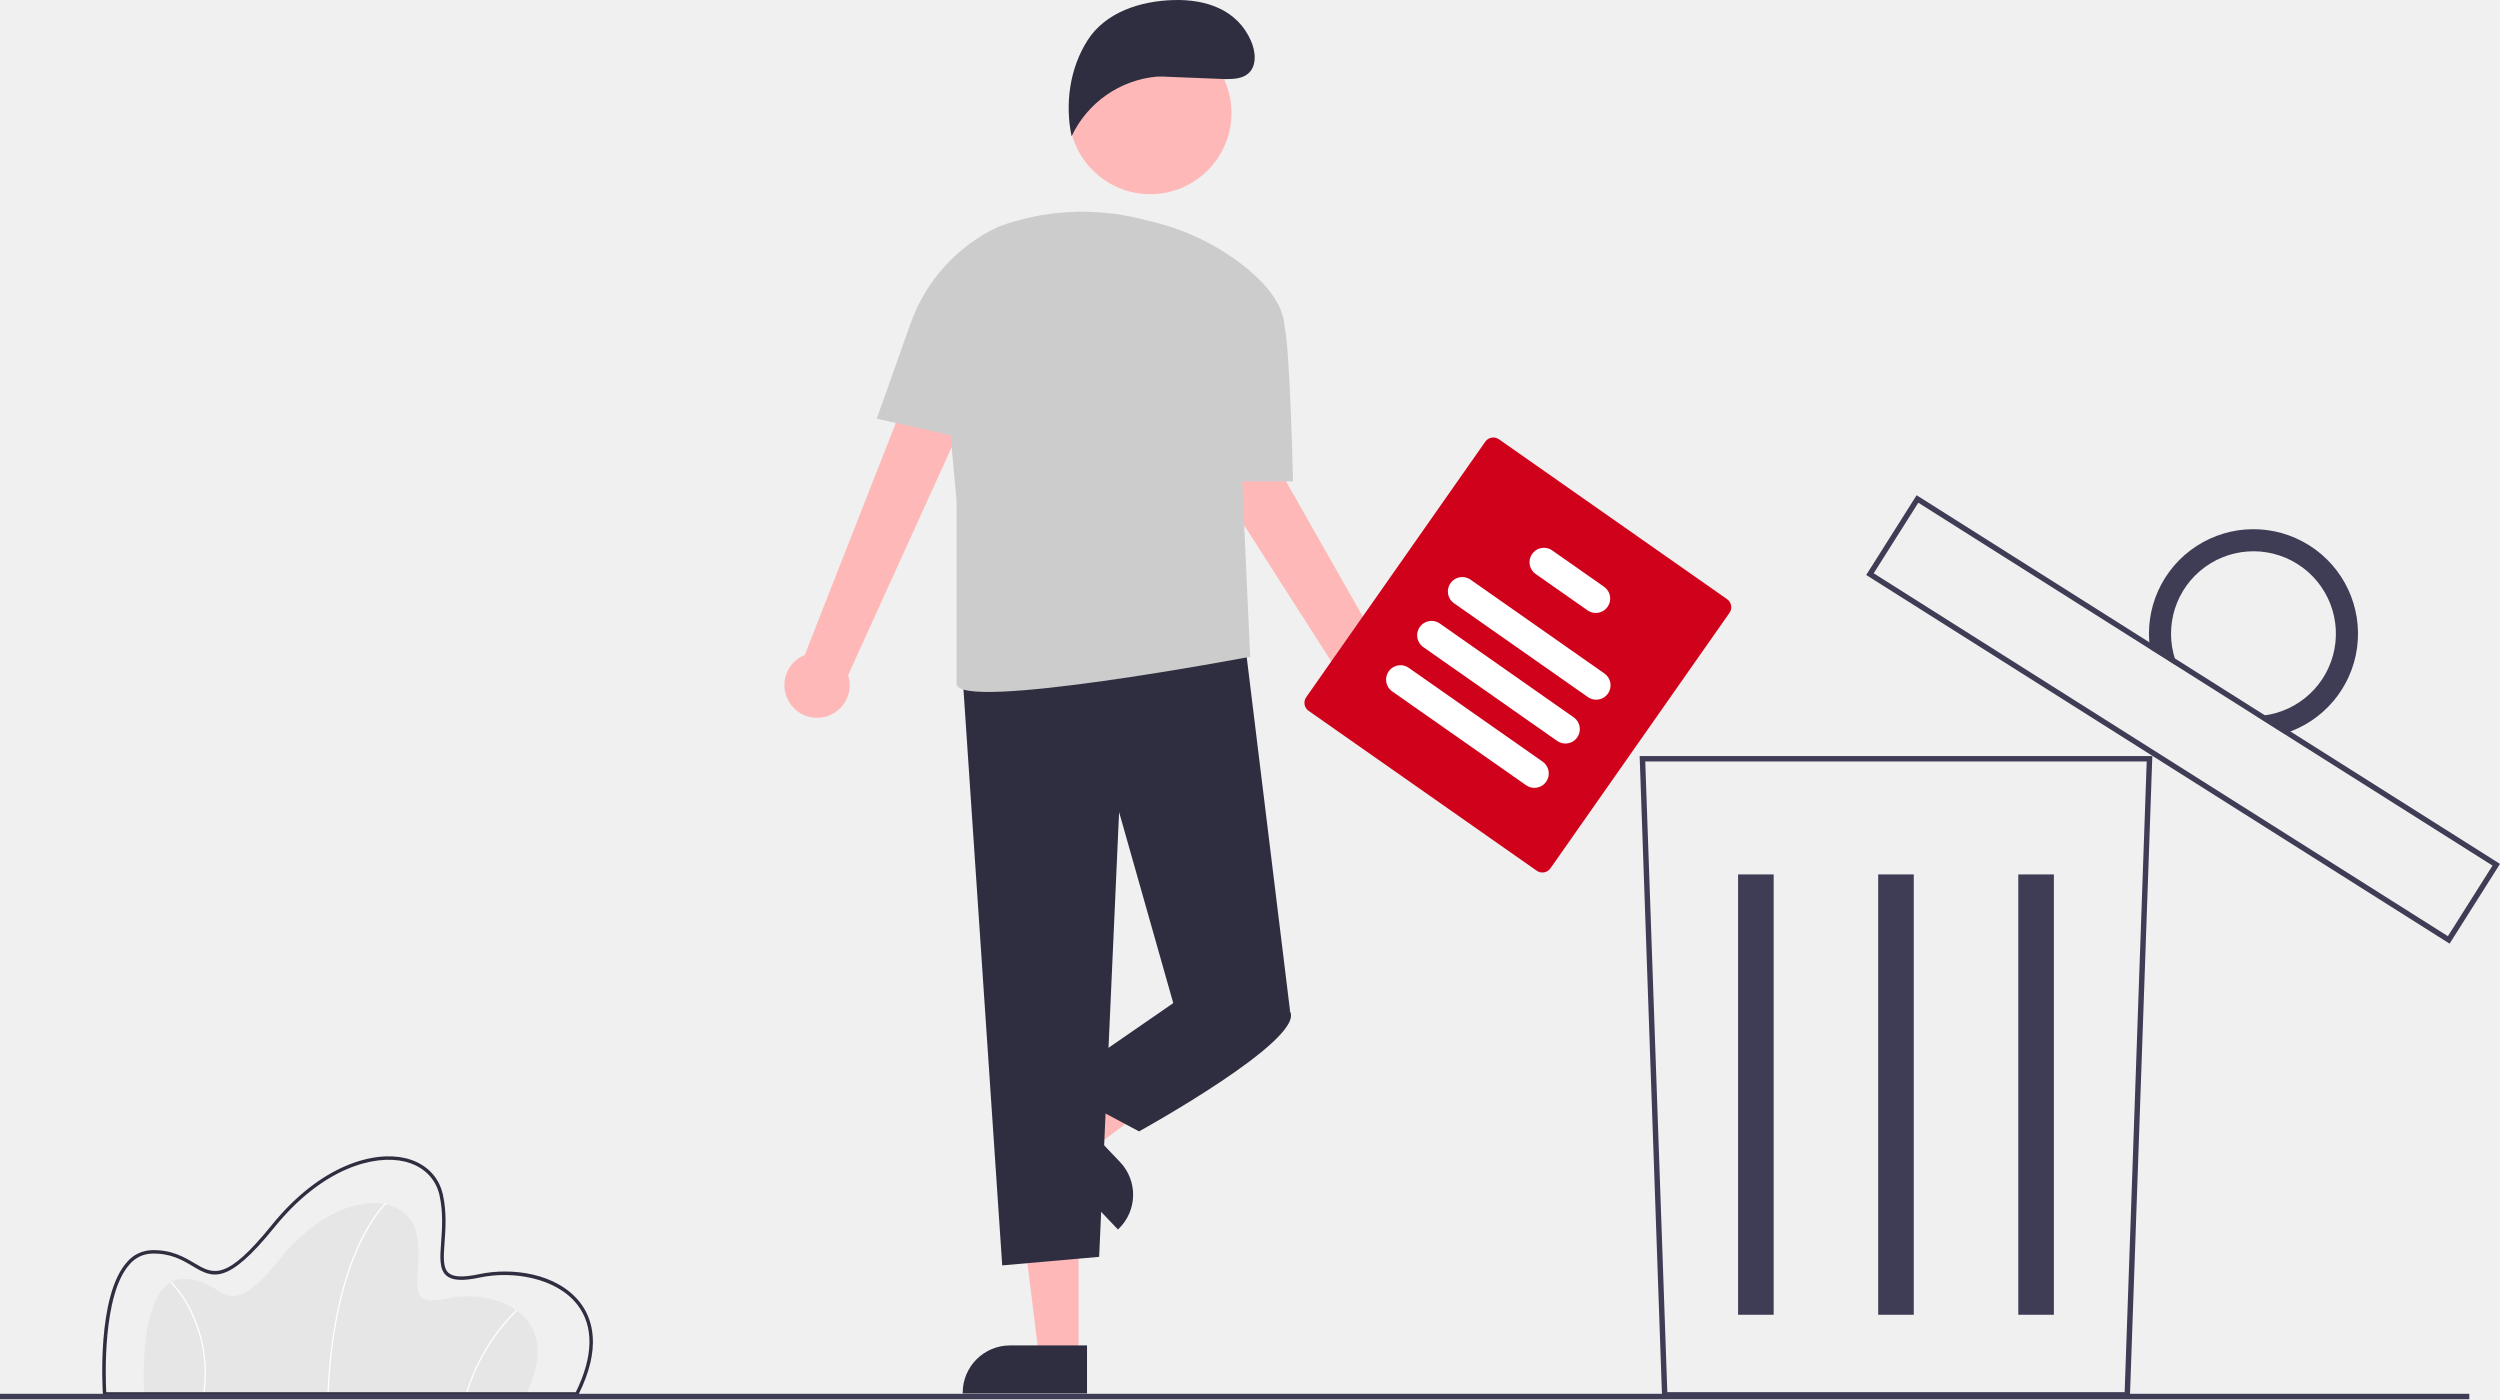
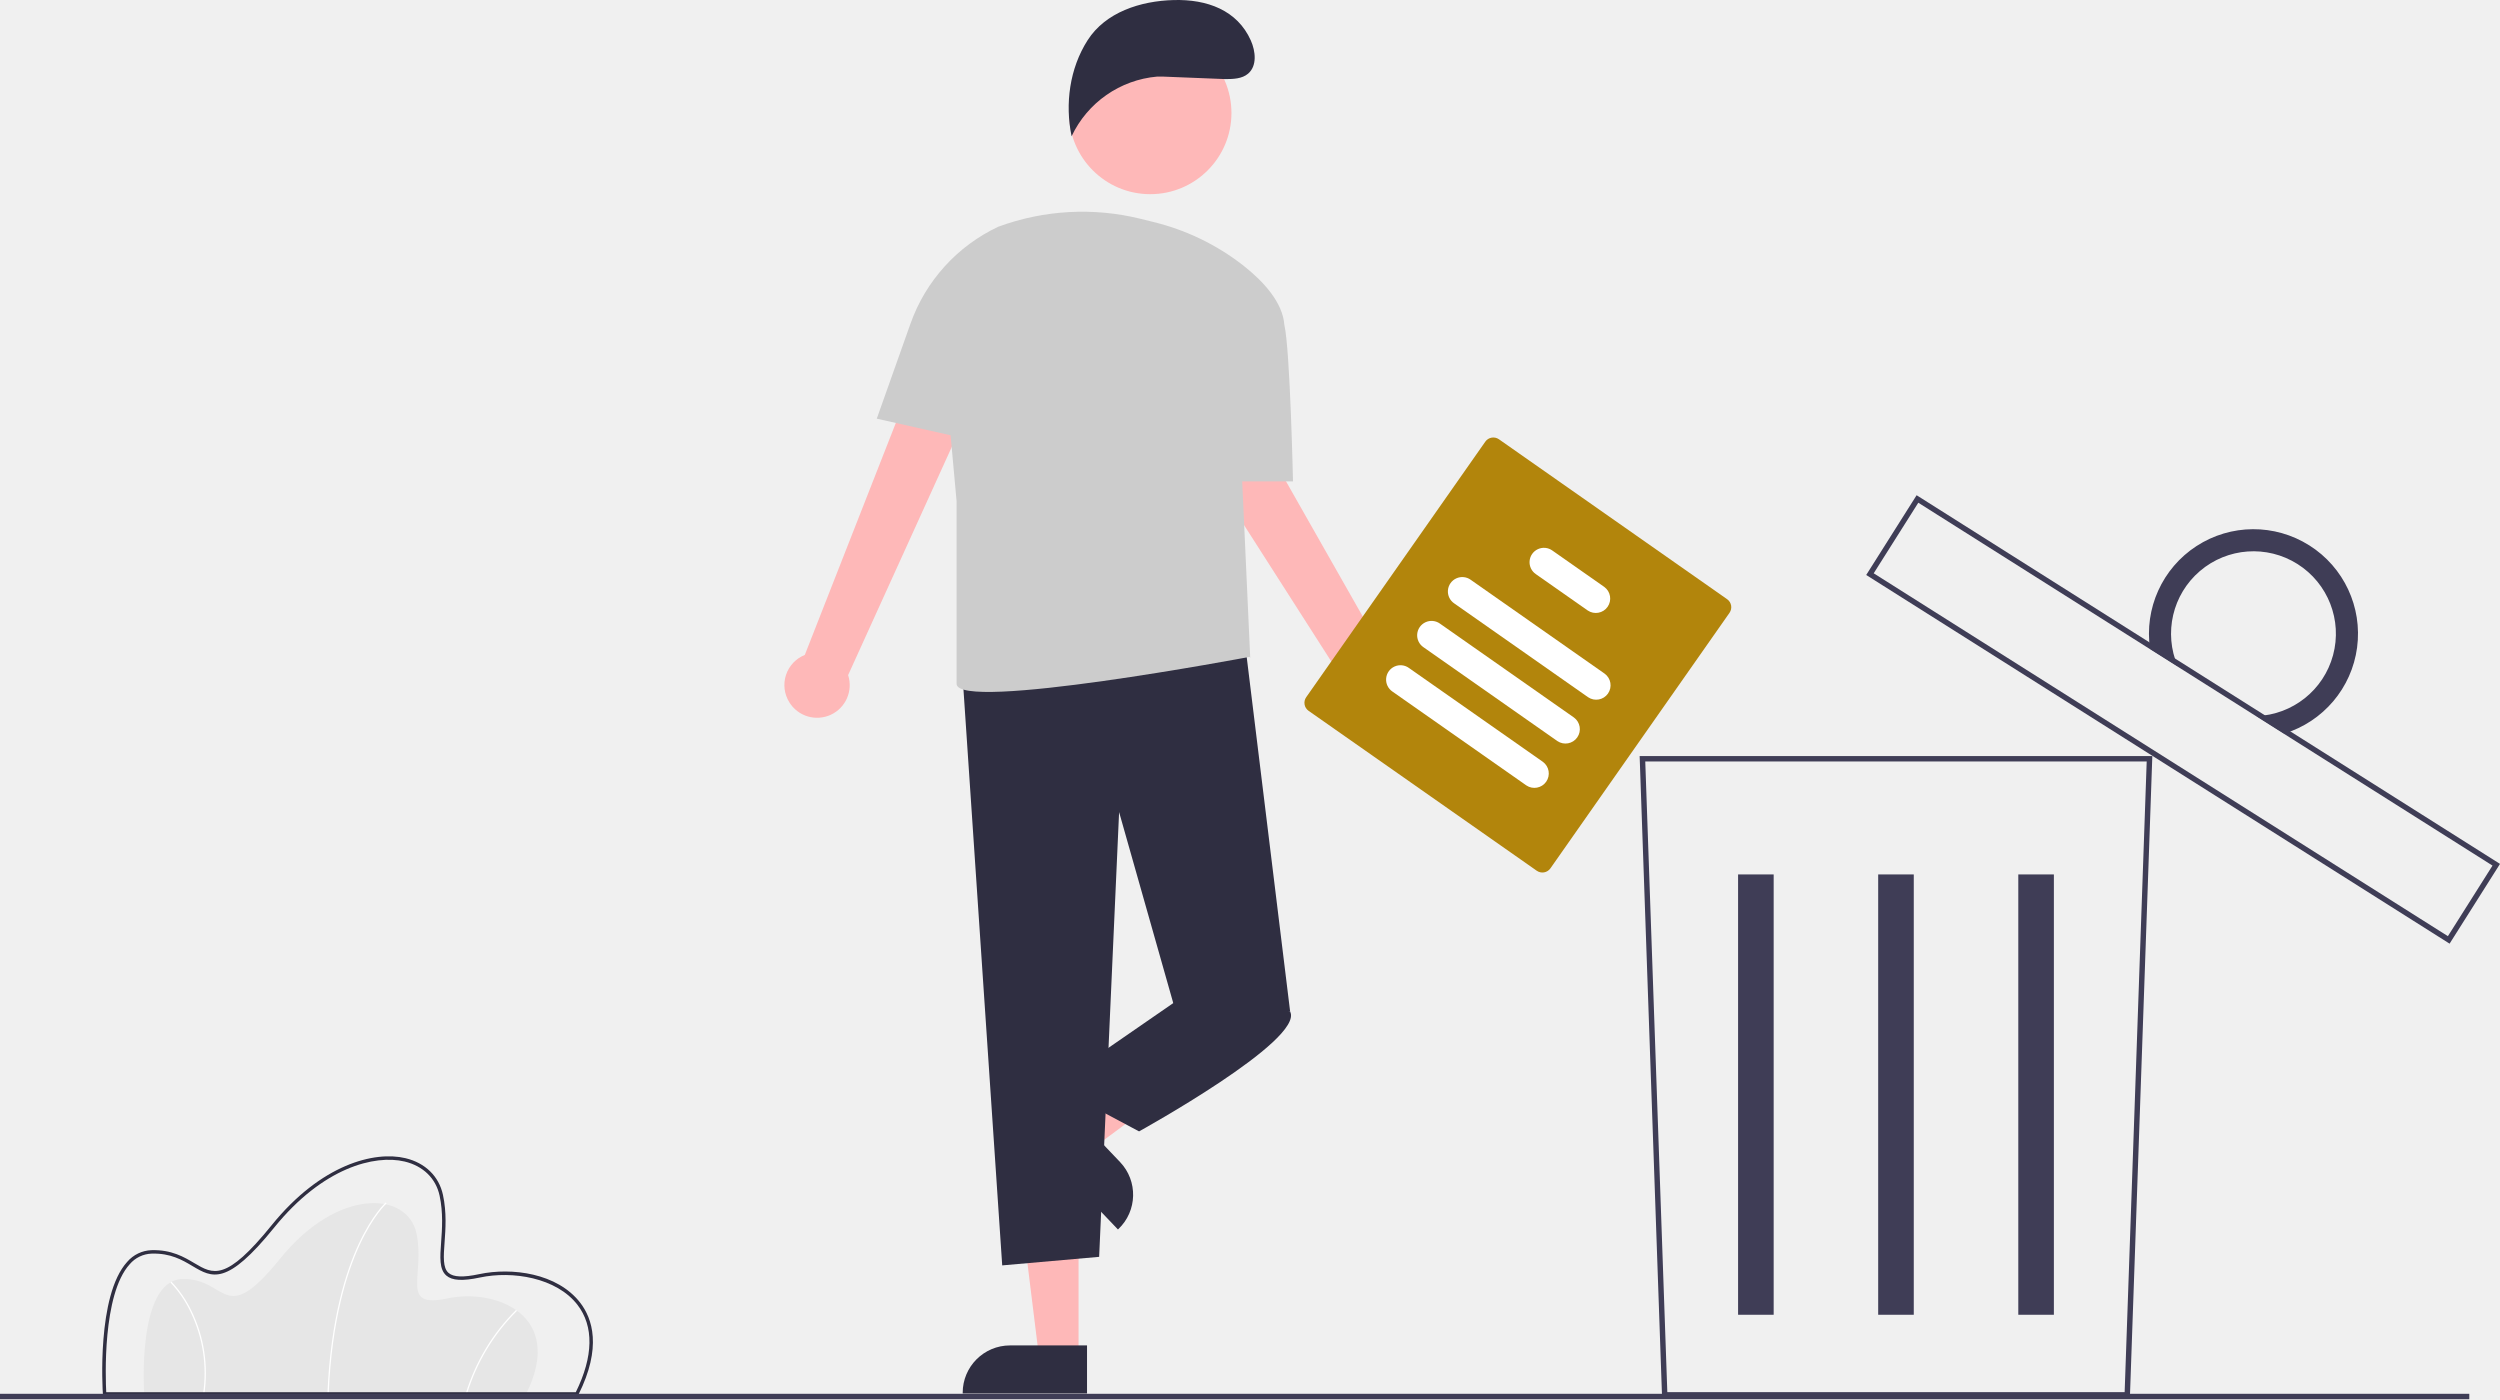
<svg xmlns="http://www.w3.org/2000/svg" data-name="Layer 1" width="920.304" height="515.087" viewBox="0 0 920.304 515.087">
  <path id="a935b196-91fc-4d65-bd04-49275a33d175-506" data-name="Path 1" d="M333.527,705.582h-140.6s-2.85-41.8,14.012-42.275,14.962,18.525,36.1-7.6,46.787-24.7,50.112-9.262-6.412,27.787,11.4,23.987S348.014,676.607,333.527,705.582Z" transform="translate(-139.8479 -192.4567)" fill="#e6e6e6" />
  <path id="af9a6d89-7824-4af5-a475-6980c18ad0f3-507" data-name="Path 2" d="M260.854,705.592l-.475-.019c1.107-27.52,6.87-45.2,11.511-55.19,5.038-10.844,9.893-15.234,9.942-15.277l.316.355c-.048.043-4.846,4.389-9.844,15.16C267.689,660.565,261.957,678.175,260.854,705.592Z" transform="translate(-139.8479 -192.4567)" fill="#fff" />
  <path id="ae138407-70d7-43ff-b006-9d3240c337f6-508" data-name="Path 3" d="M311.74,705.648l-.456-.133a73.682,73.682,0,0,1,18.551-30.863l.319.352A73.183,73.183,0,0,0,311.74,705.648Z" transform="translate(-139.8479 -192.4567)" fill="#fff" />
  <path id="a7d931fe-d47e-4aa5-ae01-a0d26a3448cc-509" data-name="Path 4" d="M215.073,705.615l-.471-.065a51.732,51.732,0,0,0-4.653-30.238,41.633,41.633,0,0,0-7.34-10.716l.329-.343a42.155,42.155,0,0,1,7.441,10.848A52.206,52.206,0,0,1,215.073,705.615Z" transform="translate(-139.8479 -192.4567)" fill="#fff" />
  <path id="b274f1e0-b558-44b1-a0b2-dcd77bbddb14-510" data-name="Path 5" d="M352.608,706.217h-174.845l-.04-.592c-.1-1.473-2.331-36.228,8.93-48.629a12.334,12.334,0,0,1,9.013-4.325c7.34-.209,11.953,2.541,15.674,4.747,7.013,4.16,11.645,6.909,28.49-13.91,18.247-22.553,37.936-27.406,49.254-24.708,7.313,1.744,12.353,6.671,13.828,13.52,1.4,6.485.952,12.578.594,17.475-.383,5.239-.685,9.376,1.467,11.252,1.8,1.565,5.381,1.707,11.281.448,12-2.56,28.748-.37,37.153,10.491,4.522,5.843,8.085,16.463-.623,33.88Zm-173.652-1.271h172.865c6.489-13.165,6.692-24.287.581-32.182-7.711-9.963-23.888-12.585-35.883-10.026-6.411,1.368-10.23,1.142-12.381-.732-2.631-2.292-2.308-6.71-1.9-12.3.352-4.815.789-10.808-.569-17.115-1.368-6.351-6.063-10.926-12.881-12.551-10.957-2.614-30.1,2.177-47.971,24.27-17.534,21.672-22.817,18.54-30.126,14.2-3.767-2.234-8.043-4.767-14.99-4.57a11.109,11.109,0,0,0-8.108,3.909c-10.118,11.146-8.884,42.398-8.636,47.097Z" transform="translate(-139.8479 -192.4567)" fill="#2f2e41" />
  <path id="bca7d782-7e31-494e-97b0-f49b8df7894d-511" data-name="Path 8" d="M923.908,706.923h-172.216l-.033-.965-8.223-235.18h188.727Zm-170.284-2h168.352l8.117-232.145h-184.587Z" transform="translate(-139.8479 -192.4567)" fill="#3f3d56" />
  <g id="e7d5632f-8461-4dcf-9cd9-df8e3f64d5e2" data-name="Group 1">
    <rect id="ad932c98-7027-4b28-8e73-a76d8a4136e0" data-name="Rectangle 17" x="639.826" y="321.897" width="13.099" height="162.097" fill="#3f3d56" />
    <rect id="ae1e5d8b-7977-4a56-a24c-fbb057f76b38" data-name="Rectangle 18" x="691.402" y="321.897" width="13.099" height="162.097" fill="#3f3d56" />
    <rect id="bffa0855-fc38-45cc-9e39-6daa1d3e4103" data-name="Rectangle 19" x="742.978" y="321.897" width="13.099" height="162.097" fill="#3f3d56" />
  </g>
  <path d="M1041.597,539.839l-.846-.534L826.838,404.122l18.556-29.362.846.534,213.913,135.183Zm-212-136.339,211.377,133.58,16.418-25.979-211.376-133.581Z" transform="translate(-139.8479 -192.4567)" fill="#3f3d56" />
  <path id="b31113e7-cae2-4653-b248-af5e4acb0a6c-512" data-name="Path 10" d="M989.95,393.226a38.459,38.459,0,0,0-58.62,38.07l10.2,6.446a30.344,30.344,0,1,1,28.98,18.321l10.2,6.446a38.459,38.459,0,0,0,9.249-69.283Z" transform="translate(-139.8479 -192.4567)" fill="#3f3d56" />
  <rect id="bbfb7505-c422-4cd7-b125-b9dee40ff3b1" data-name="Rectangle 21" y="513.087" width="909" height="2" fill="#3f3d56" />
  <g id="b91459ce-423d-4e92-a857-d0ba85dc07c7" data-name="Group 6">
    <path id="bc369f15-2cd9-428d-9eec-3a8fd8cc1bba-513" data-name="Path 111" d="M536.885,691.896h-14.564l-6.932-56.174h21.5Z" transform="translate(-139.8479 -192.4567)" fill="#feb8b8" />
    <path id="fafca8b8-1a63-4513-a3fa-e64917847011-514" data-name="Path 112" d="M494.234,705.418h45.771v-17.684h-28.332a17.439,17.439,0,0,0-17.439,17.439h0Z" transform="translate(-139.8479 -192.4567)" fill="#2f2e41" />
    <path id="a38ea43e-f1b1-406e-84c8-61e7480f01b4-515" data-name="Path 113" d="M531.766,604.851l10.046,10.545,45.452-33.727-14.826-15.563Z" transform="translate(-139.8479 -192.4567)" fill="#feb8b8" />
    <path id="b5ba90e2-8a51-4a77-95c4-5b486c8770ec-516" data-name="Path 114" d="M552.161,620.227l-19.549-20.512-12.803,12.202,31.582,33.138.177-.169a17.441,17.441,0,0,0,.593-24.659Z" transform="translate(-139.8479 -192.4567)" fill="#2f2e41" />
    <path id="b1536285-e66e-494f-8c4f-a2304265e4c3-517" data-name="Path 115" d="M430.396,450.953a11.946,11.946,0,0,1,5.715-17.4l57.179-145.727,22.288,13.345-63.518,139.8a12.01,12.01,0,0,1-21.664,9.982Z" transform="translate(-139.8479 -192.4567)" fill="#feb8b8" />
    <path id="acd6249e-4699-4411-813c-091b3a750afe-518" data-name="Path 116" d="M647.428,461.398a11.945,11.945,0,0,1-10.727-14.85l-84.354-131.869,23.891-10.2,75.836,133.523a12.01,12.01,0,0,1-4.646,23.4Z" transform="translate(-139.8479 -192.4567)" fill="#feb8b8" />
    <path id="ece4d731-f277-435f-bbc1-e3b70679d22f-519" data-name="Path 117" d="M493.853,436.361l14.931,221.913,35.682-3.148,7.346-163.722,19.94,70.314,43.028,3.148-17.031-139Z" transform="translate(-139.8479 -192.4567)" fill="#2f2e41" />
    <path id="b91f5bf0-a8c5-41a2-a26e-8e2fd84207c6-520" data-name="Path 118" d="M578.049,551.224l-6.3,10.495-44.073,30.434,31.484,16.792s60.869-33.583,55.622-44.078Z" transform="translate(-139.8479 -192.4567)" fill="#2f2e41" />
    <path id="b0b7866d-f3ba-460a-97cc-8103175b89de-521" data-name="Path 119" d="M462.607,346.577l12.421-35a62.494,62.494,0,0,1,32.332-35.668h0a89.427,89.427,0,0,1,52.484-2.873l4.52,1.122a87.364,87.364,0,0,1,33.128,16c7.654,6.034,14.54,13.674,15.153,21.892a.244.244,0,0,0,.015.051c2.12,9.292,3.169,57.567,3.169,57.567h-18.7l2.958,65.067-.239-.471s-107.856,20.411-107.856,9.916v-67.168l-2.211-24.32Z" transform="translate(-139.8479 -192.4567)" fill="#ccc" />
    <circle id="bd3b9138-8795-4826-98b2-48d72249760b" data-name="Ellipse 12" cx="423.432" cy="41.593" r="29.889" fill="#feb8b8" />
    <path id="e83e2647-99b5-4c80-ac3e-9e5d1f9bc81d-522" data-name="Path 120" d="M567.757,220.645l23.208.93c2.92-.009,6.108-.112,8.332-2,3.35-2.849,2.789-8.225.995-12.241-5-11.182-16.153-15.188-28.4-14.859s-25.08,4.48-31.675,14.8-8.377,23.352-5.893,35.344a38.534,38.534,0,0,1,31.508-21.97Z" transform="translate(-139.8479 -192.4567)" fill="#2f2e41" />
  </g>
  <g id="ff061cc6-72bd-494d-9c36-32e4a4020cd7" data-name="Group 4">
-     <path id="bc404282-8d4f-43f7-bc12-02f97785eba1-523" data-name="Path 81" d="M705.571,513.001l-84.002-58.873a3.607,3.607,0,0,1-.882-5.015L686.619,355.041a3.607,3.607,0,0,1,5.015-.882l84.002,58.873a3.607,3.607,0,0,1,.882,5.015l-65.93,94.07A3.607,3.607,0,0,1,705.571,513.001Z" transform="translate(-139.8479 -192.4567)" fill="#d0021b" />
+     <path id="bc404282-8d4f-43f7-bc12-02f97785eba1-523" data-name="Path 81" d="M705.571,513.001l-84.002-58.873a3.607,3.607,0,0,1-.882-5.015L686.619,355.041a3.607,3.607,0,0,1,5.015-.882l84.002,58.873a3.607,3.607,0,0,1,.882,5.015l-65.93,94.07A3.607,3.607,0,0,1,705.571,513.001Z" transform="translate(-139.8479 -192.4567)" fill="#b2850c" />
    <path id="ae4af9f3-88ec-4cab-9b9e-a4fc234f7062-524" data-name="Path 82" d="M724.462,449.12l-49.291-34.546a5.301,5.301,0,1,1,6.084-8.681l49.291,34.546a5.301,5.301,0,0,1-6.084,8.681Z" transform="translate(-139.8479 -192.4567)" fill="#fff" />
    <path id="fe48f3fd-992f-41c2-af3b-c30882e26a16-525" data-name="Path 83" d="M713.15,465.261l-49.291-34.546a5.301,5.301,0,1,1,6.084-8.681l49.291,34.546a5.301,5.301,0,0,1-6.084,8.681Z" transform="translate(-139.8479 -192.4567)" fill="#fff" />
    <path id="e216638f-22ba-49ea-a46c-300c78c4e875-526" data-name="Path 84" d="M701.716,481.576,652.425,447.03a5.301,5.301,0,1,1,6.084-8.681l49.291,34.546a5.301,5.301,0,0,1-6.084,8.681Z" transform="translate(-139.8479 -192.4567)" fill="#fff" />
    <path id="ee43e3d8-5f22-4b53-a964-043fec166479-527" data-name="Path 85" d="M724.324,417.19l-19.092-13.381a5.301,5.301,0,1,1,6.084-8.681L730.408,408.509a5.301,5.301,0,0,1-6.084,8.681Z" transform="translate(-139.8479 -192.4567)" fill="#fff" />
  </g>
</svg>
